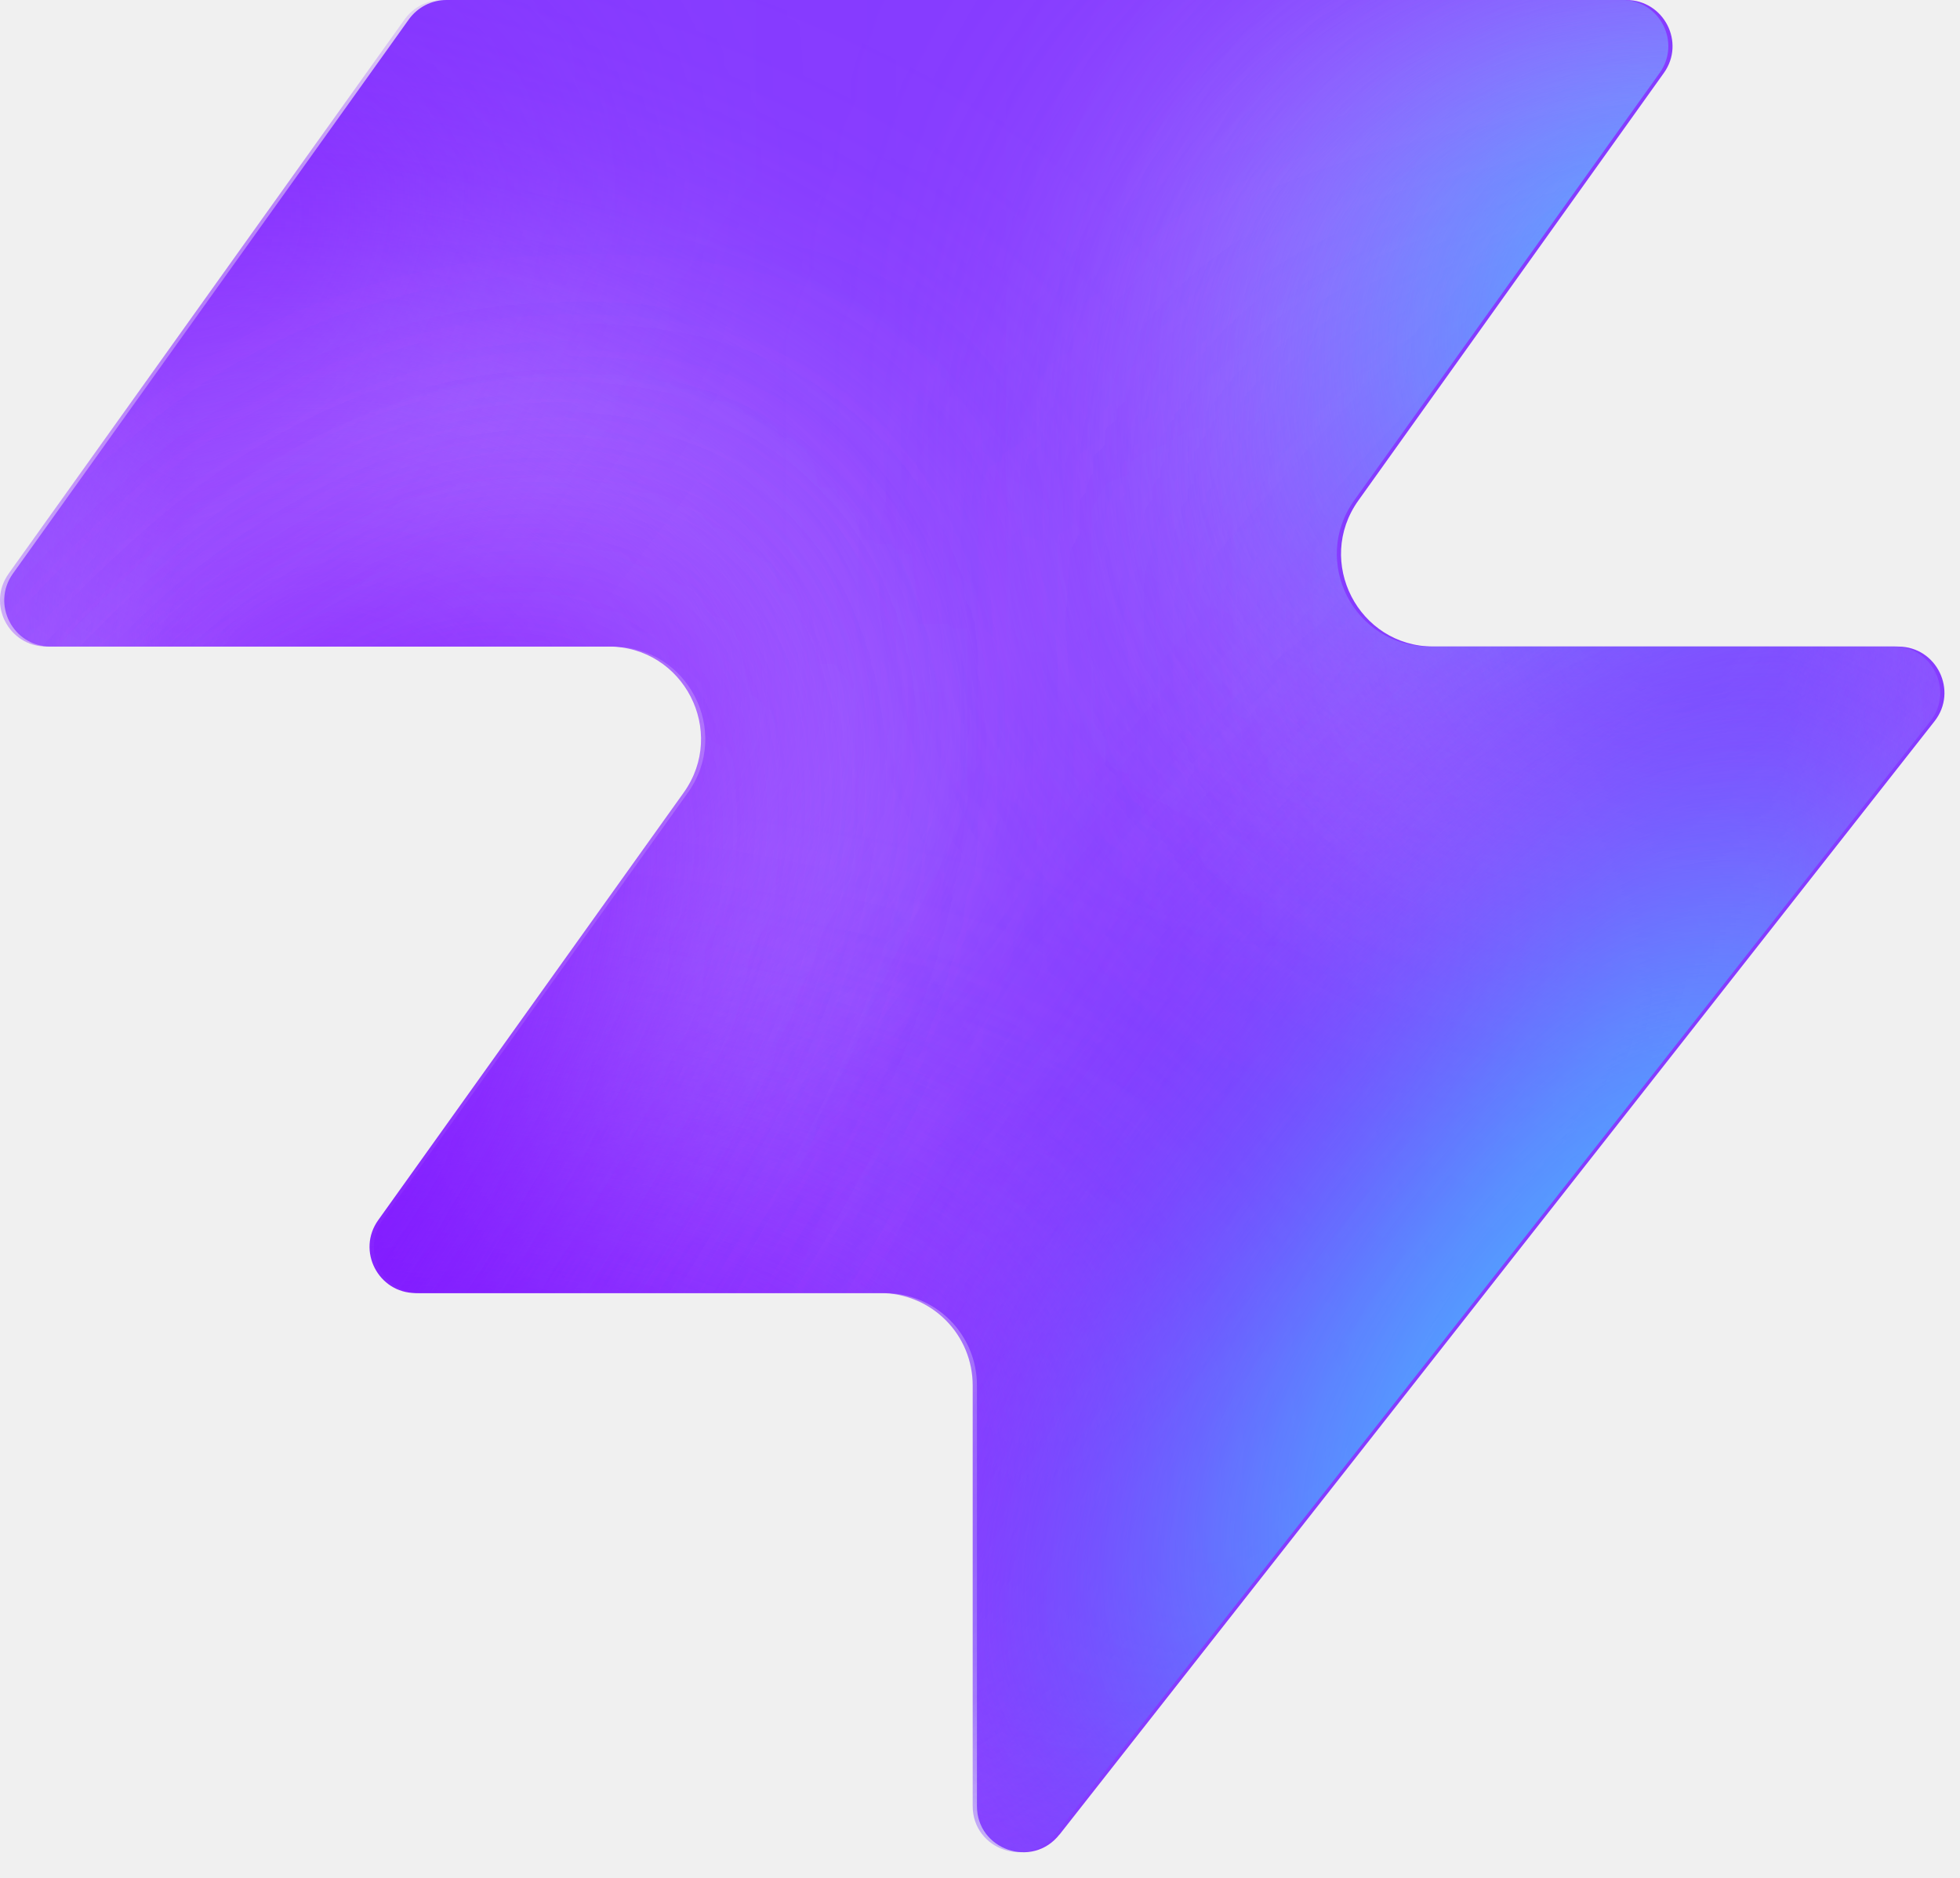
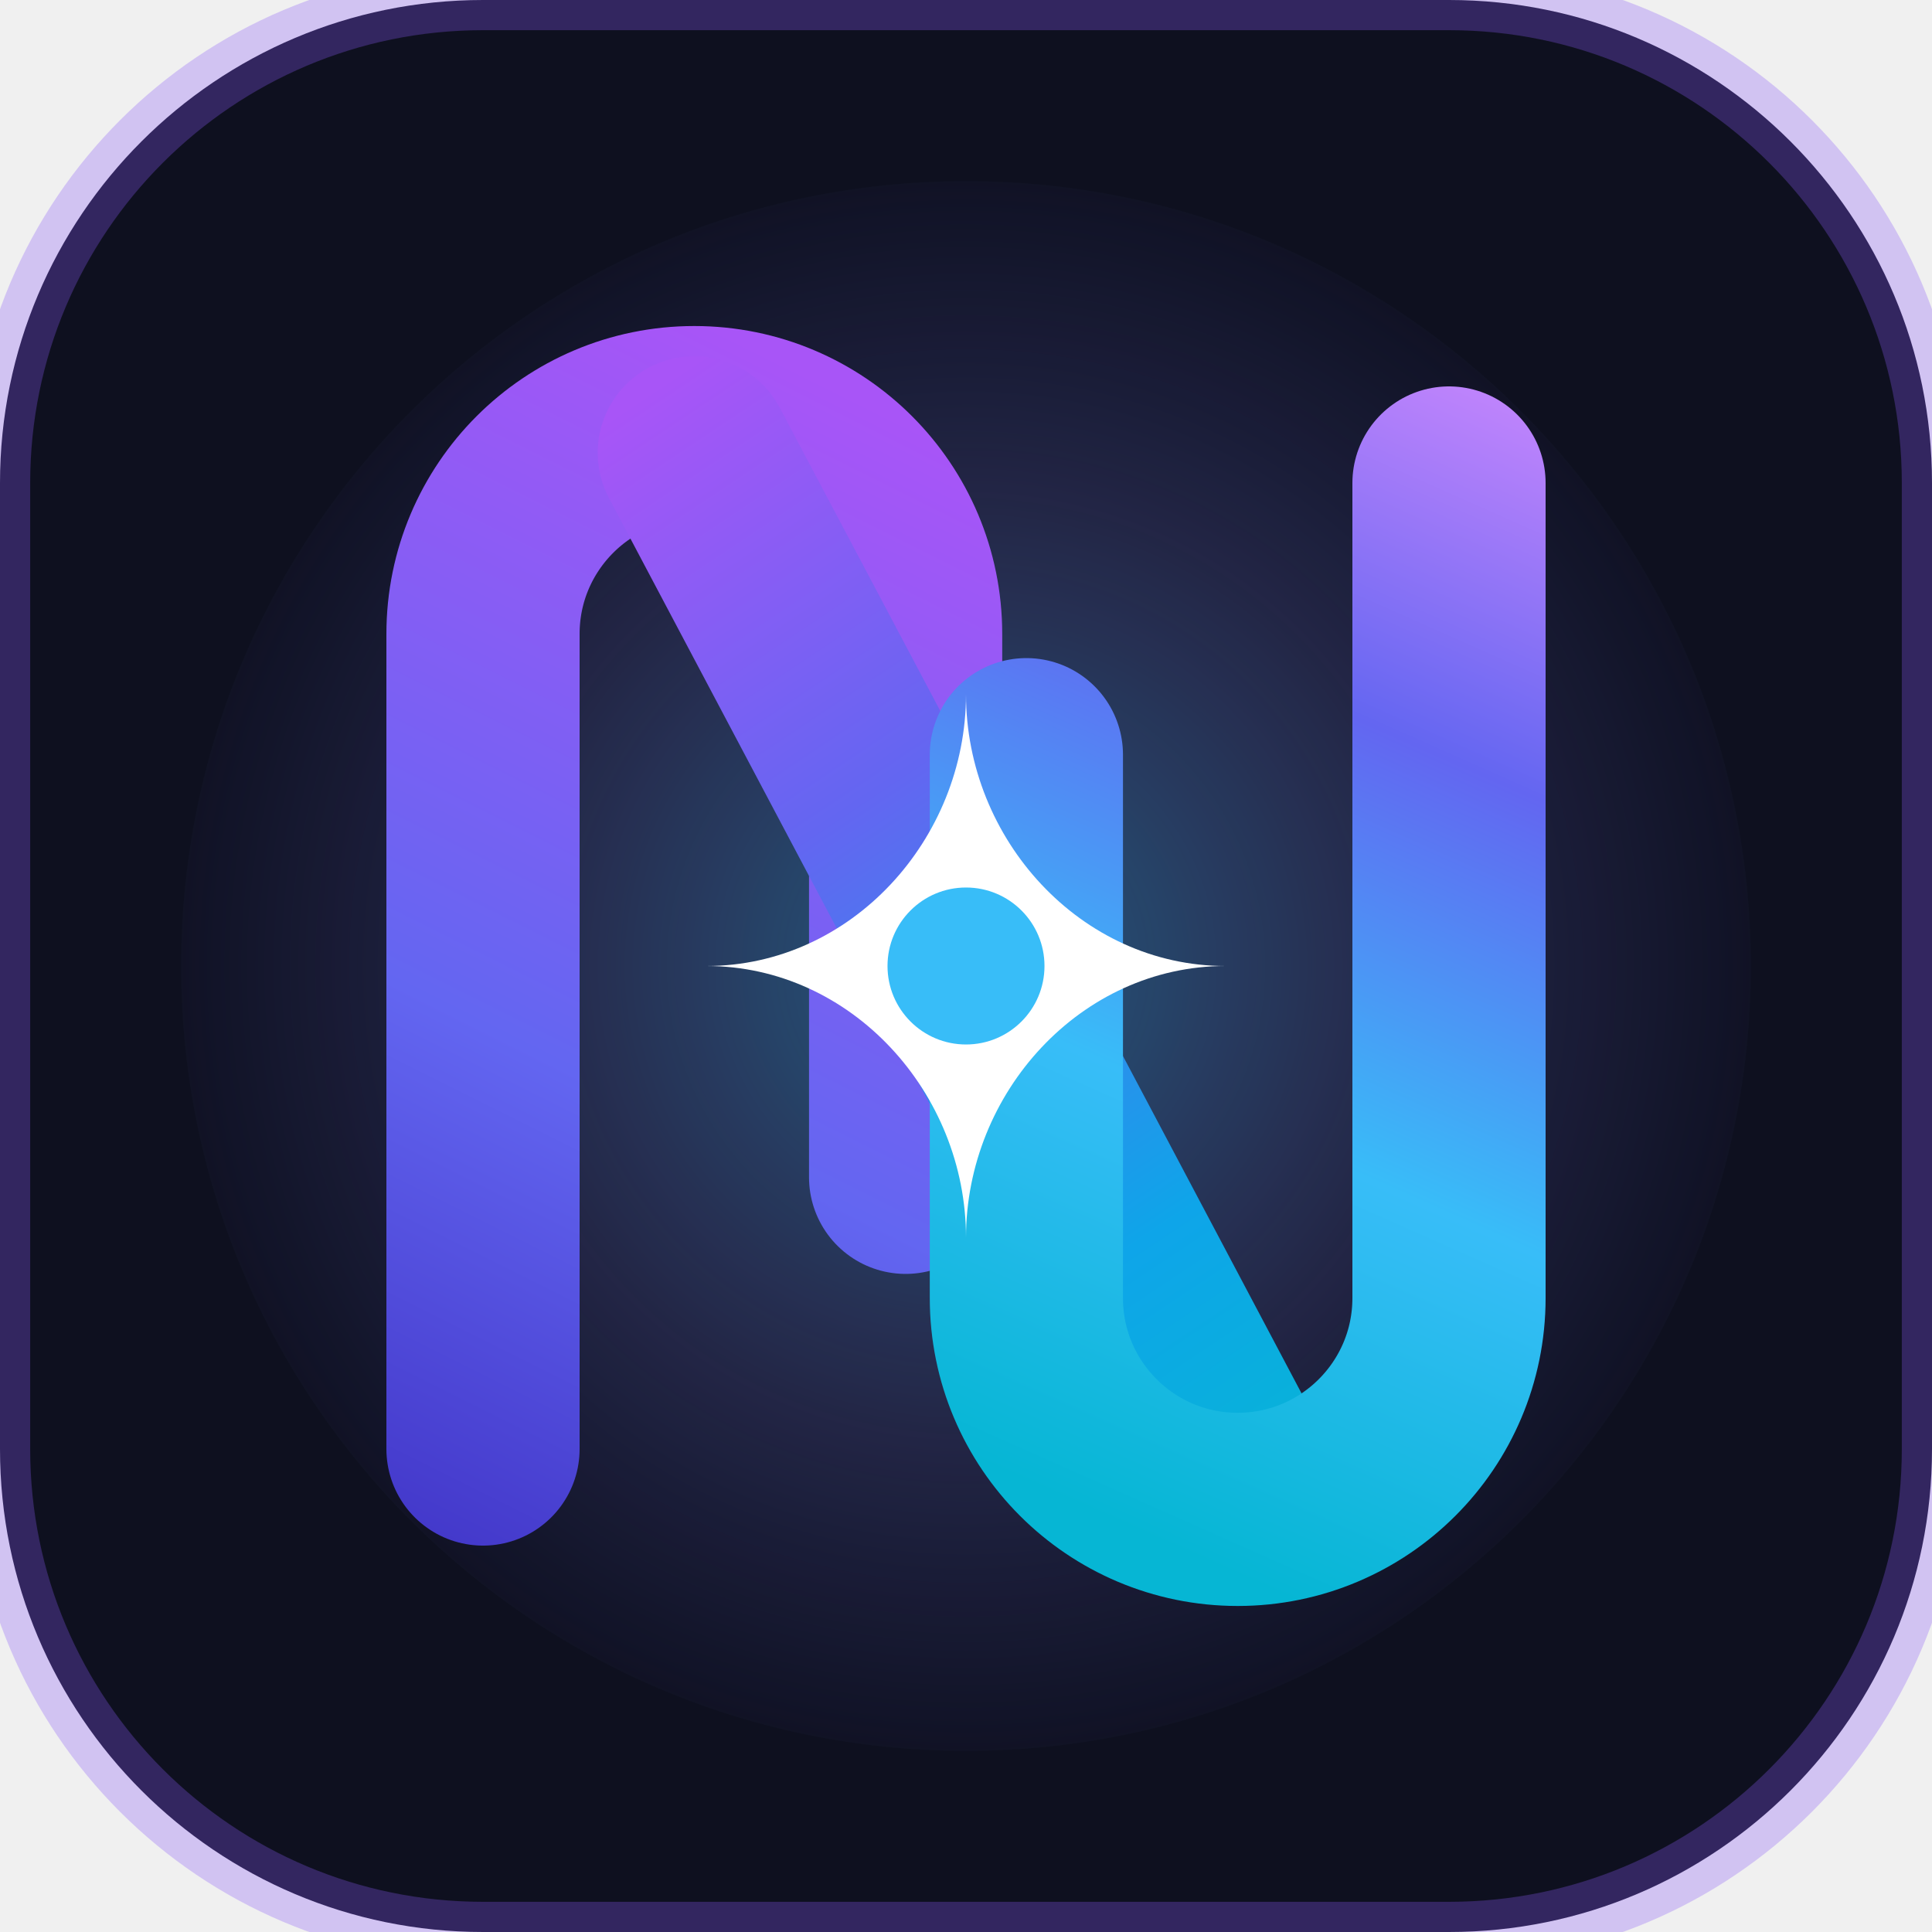
- <svg xmlns="http://www.w3.org/2000/svg" width="48" height="46" fill="none" viewBox="0 0 48 46">
-   <path fill="#863bff" d="M25.946 44.938c-.664.845-2.021.375-2.021-.698V33.937a2.26 2.26 0 0 0-2.262-2.262H10.287c-.92 0-1.456-1.04-.92-1.788l7.48-10.471c1.07-1.497 0-3.578-1.842-3.578H1.237c-.92 0-1.456-1.04-.92-1.788L10.013.474c.214-.297.556-.474.92-.474h28.894c.92 0 1.456 1.04.92 1.788l-7.48 10.471c-1.07 1.498 0 3.579 1.842 3.579h11.377c.943 0 1.473 1.088.89 1.83L25.947 44.94z" style="fill:#863bff;fill:color(display-p3 .525 .23 1);fill-opacity:1" />
-   <mask id="a" width="48" height="46" x="0" y="0" maskUnits="userSpaceOnUse" style="mask-type:alpha">
-     <path fill="#000" d="M25.842 44.938c-.664.844-2.021.375-2.021-.698V33.937a2.26 2.26 0 0 0-2.262-2.262H10.183c-.92 0-1.456-1.04-.92-1.788l7.48-10.471c1.07-1.498 0-3.579-1.842-3.579H1.133c-.92 0-1.456-1.04-.92-1.787L9.91.473c.214-.297.556-.474.92-.474h28.894c.92 0 1.456 1.04.92 1.788l-7.48 10.471c-1.07 1.498 0 3.578 1.842 3.578h11.377c.943 0 1.473 1.088.89 1.832L25.843 44.94z" style="fill:#000;fill-opacity:1" />
-   </mask>
-   <g mask="url(#a)">
-     <g filter="url(#b)">
-       <ellipse cx="5.508" cy="14.704" fill="#ede6ff" rx="5.508" ry="14.704" style="fill:#ede6ff;fill:color(display-p3 .927 .903 1);fill-opacity:1" transform="matrix(.00324 1 1 -.00324 -4.47 31.516)" />
-     </g>
-     <g filter="url(#c)">
-       <ellipse cx="10.399" cy="29.851" fill="#ede6ff" rx="10.399" ry="29.851" style="fill:#ede6ff;fill:color(display-p3 .927 .903 1);fill-opacity:1" transform="matrix(.00324 1 1 -.00324 -39.328 7.883)" />
-     </g>
-     <g filter="url(#d)">
-       <ellipse cx="5.508" cy="30.487" fill="#7e14ff" rx="5.508" ry="30.487" style="fill:#7e14ff;fill:color(display-p3 .492 .077 1);fill-opacity:1" transform="rotate(89.814 -25.913 -14.639)scale(1 -1)" />
-     </g>
-     <g filter="url(#e)">
-       <ellipse cx="5.508" cy="30.599" fill="#7e14ff" rx="5.508" ry="30.599" style="fill:#7e14ff;fill:color(display-p3 .492 .077 1);fill-opacity:1" transform="rotate(89.814 -32.644 -3.334)scale(1 -1)" />
-     </g>
-     <g filter="url(#f)">
-       <ellipse cx="5.508" cy="30.599" fill="#7e14ff" rx="5.508" ry="30.599" style="fill:#7e14ff;fill:color(display-p3 .492 .077 1);fill-opacity:1" transform="matrix(.00324 1 1 -.00324 -34.34 30.47)" />
-     </g>
-     <g filter="url(#g)">
-       <ellipse cx="14.072" cy="22.078" fill="#ede6ff" rx="14.072" ry="22.078" style="fill:#ede6ff;fill:color(display-p3 .927 .903 1);fill-opacity:1" transform="rotate(93.35 24.506 48.493)scale(-1 1)" />
-     </g>
-     <g filter="url(#h)">
-       <ellipse cx="3.47" cy="21.501" fill="#7e14ff" rx="3.47" ry="21.501" style="fill:#7e14ff;fill:color(display-p3 .492 .077 1);fill-opacity:1" transform="rotate(89.009 28.708 47.59)scale(-1 1)" />
-     </g>
-     <g filter="url(#i)">
-       <ellipse cx="3.47" cy="21.501" fill="#7e14ff" rx="3.47" ry="21.501" style="fill:#7e14ff;fill:color(display-p3 .492 .077 1);fill-opacity:1" transform="rotate(89.009 28.708 47.59)scale(-1 1)" />
-     </g>
-     <g filter="url(#j)">
-       <ellipse cx=".387" cy="8.972" fill="#7e14ff" rx="4.407" ry="29.108" style="fill:#7e14ff;fill:color(display-p3 .492 .077 1);fill-opacity:1" transform="rotate(39.51 .387 8.972)" />
-     </g>
-     <g filter="url(#k)">
-       <ellipse cx="47.523" cy="-6.092" fill="#7e14ff" rx="4.407" ry="29.108" style="fill:#7e14ff;fill:color(display-p3 .492 .077 1);fill-opacity:1" transform="rotate(37.892 47.523 -6.092)" />
-     </g>
-     <g filter="url(#l)">
-       <ellipse cx="41.412" cy="6.333" fill="#47bfff" rx="5.971" ry="9.665" style="fill:#47bfff;fill:color(display-p3 .28 .748 1);fill-opacity:1" transform="rotate(37.892 41.412 6.333)" />
-     </g>
-     <g filter="url(#m)">
-       <ellipse cx="-1.879" cy="38.332" fill="#7e14ff" rx="4.407" ry="29.108" style="fill:#7e14ff;fill:color(display-p3 .492 .077 1);fill-opacity:1" transform="rotate(37.892 -1.88 38.332)" />
-     </g>
-     <g filter="url(#n)">
-       <ellipse cx="-1.879" cy="38.332" fill="#7e14ff" rx="4.407" ry="29.108" style="fill:#7e14ff;fill:color(display-p3 .492 .077 1);fill-opacity:1" transform="rotate(37.892 -1.88 38.332)" />
-     </g>
-     <g filter="url(#o)">
-       <ellipse cx="35.651" cy="29.907" fill="#7e14ff" rx="4.407" ry="29.108" style="fill:#7e14ff;fill:color(display-p3 .492 .077 1);fill-opacity:1" transform="rotate(37.892 35.651 29.907)" />
-     </g>
-     <g filter="url(#p)">
-       <ellipse cx="38.418" cy="32.4" fill="#47bfff" rx="5.971" ry="15.297" style="fill:#47bfff;fill:color(display-p3 .28 .748 1);fill-opacity:1" transform="rotate(37.892 38.418 32.4)" />
-     </g>
-   </g>
+ <svg xmlns="http://www.w3.org/2000/svg" viewBox="0 0 32 32" fill="none">
  <defs>
-     <filter id="b" width="60.045" height="41.654" x="-19.77" y="16.149" color-interpolation-filters="sRGB" filterUnits="userSpaceOnUse">
-       <feFlood flood-opacity="0" result="BackgroundImageFix" />
-       <feBlend in="SourceGraphic" in2="BackgroundImageFix" result="shape" />
-       <feGaussianBlur result="effect1_foregroundBlur_2002_17158" stdDeviation="7.659" />
-     </filter>
-     <filter id="c" width="90.34" height="51.437" x="-54.613" y="-7.533" color-interpolation-filters="sRGB" filterUnits="userSpaceOnUse">
-       <feFlood flood-opacity="0" result="BackgroundImageFix" />
-       <feBlend in="SourceGraphic" in2="BackgroundImageFix" result="shape" />
-       <feGaussianBlur result="effect1_foregroundBlur_2002_17158" stdDeviation="7.659" />
-     </filter>
-     <filter id="d" width="79.355" height="29.4" x="-49.64" y="2.03" color-interpolation-filters="sRGB" filterUnits="userSpaceOnUse">
-       <feFlood flood-opacity="0" result="BackgroundImageFix" />
-       <feBlend in="SourceGraphic" in2="BackgroundImageFix" result="shape" />
-       <feGaussianBlur result="effect1_foregroundBlur_2002_17158" stdDeviation="4.596" />
-     </filter>
-     <filter id="e" width="79.579" height="29.4" x="-45.045" y="20.029" color-interpolation-filters="sRGB" filterUnits="userSpaceOnUse">
-       <feFlood flood-opacity="0" result="BackgroundImageFix" />
-       <feBlend in="SourceGraphic" in2="BackgroundImageFix" result="shape" />
-       <feGaussianBlur result="effect1_foregroundBlur_2002_17158" stdDeviation="4.596" />
-     </filter>
-     <filter id="f" width="79.579" height="29.4" x="-43.513" y="21.178" color-interpolation-filters="sRGB" filterUnits="userSpaceOnUse">
-       <feFlood flood-opacity="0" result="BackgroundImageFix" />
-       <feBlend in="SourceGraphic" in2="BackgroundImageFix" result="shape" />
-       <feGaussianBlur result="effect1_foregroundBlur_2002_17158" stdDeviation="4.596" />
-     </filter>
-     <filter id="g" width="74.749" height="58.852" x="15.756" y="-17.901" color-interpolation-filters="sRGB" filterUnits="userSpaceOnUse">
-       <feFlood flood-opacity="0" result="BackgroundImageFix" />
-       <feBlend in="SourceGraphic" in2="BackgroundImageFix" result="shape" />
-       <feGaussianBlur result="effect1_foregroundBlur_2002_17158" stdDeviation="7.659" />
-     </filter>
-     <filter id="h" width="61.377" height="25.362" x="23.548" y="2.284" color-interpolation-filters="sRGB" filterUnits="userSpaceOnUse">
-       <feFlood flood-opacity="0" result="BackgroundImageFix" />
-       <feBlend in="SourceGraphic" in2="BackgroundImageFix" result="shape" />
-       <feGaussianBlur result="effect1_foregroundBlur_2002_17158" stdDeviation="4.596" />
-     </filter>
-     <filter id="i" width="61.377" height="25.362" x="23.548" y="2.284" color-interpolation-filters="sRGB" filterUnits="userSpaceOnUse">
-       <feFlood flood-opacity="0" result="BackgroundImageFix" />
-       <feBlend in="SourceGraphic" in2="BackgroundImageFix" result="shape" />
-       <feGaussianBlur result="effect1_foregroundBlur_2002_17158" stdDeviation="4.596" />
-     </filter>
-     <filter id="j" width="56.045" height="63.649" x="-27.636" y="-22.853" color-interpolation-filters="sRGB" filterUnits="userSpaceOnUse">
-       <feFlood flood-opacity="0" result="BackgroundImageFix" />
-       <feBlend in="SourceGraphic" in2="BackgroundImageFix" result="shape" />
-       <feGaussianBlur result="effect1_foregroundBlur_2002_17158" stdDeviation="4.596" />
-     </filter>
-     <filter id="k" width="54.814" height="64.646" x="20.116" y="-38.415" color-interpolation-filters="sRGB" filterUnits="userSpaceOnUse">
-       <feFlood flood-opacity="0" result="BackgroundImageFix" />
-       <feBlend in="SourceGraphic" in2="BackgroundImageFix" result="shape" />
-       <feGaussianBlur result="effect1_foregroundBlur_2002_17158" stdDeviation="4.596" />
-     </filter>
-     <filter id="l" width="33.541" height="35.313" x="24.641" y="-11.323" color-interpolation-filters="sRGB" filterUnits="userSpaceOnUse">
-       <feFlood flood-opacity="0" result="BackgroundImageFix" />
-       <feBlend in="SourceGraphic" in2="BackgroundImageFix" result="shape" />
-       <feGaussianBlur result="effect1_foregroundBlur_2002_17158" stdDeviation="4.596" />
-     </filter>
-     <filter id="m" width="54.814" height="64.646" x="-29.286" y="6.009" color-interpolation-filters="sRGB" filterUnits="userSpaceOnUse">
-       <feFlood flood-opacity="0" result="BackgroundImageFix" />
-       <feBlend in="SourceGraphic" in2="BackgroundImageFix" result="shape" />
-       <feGaussianBlur result="effect1_foregroundBlur_2002_17158" stdDeviation="4.596" />
-     </filter>
-     <filter id="n" width="54.814" height="64.646" x="-29.286" y="6.009" color-interpolation-filters="sRGB" filterUnits="userSpaceOnUse">
-       <feFlood flood-opacity="0" result="BackgroundImageFix" />
-       <feBlend in="SourceGraphic" in2="BackgroundImageFix" result="shape" />
-       <feGaussianBlur result="effect1_foregroundBlur_2002_17158" stdDeviation="4.596" />
-     </filter>
-     <filter id="o" width="54.814" height="64.646" x="8.244" y="-2.416" color-interpolation-filters="sRGB" filterUnits="userSpaceOnUse">
-       <feFlood flood-opacity="0" result="BackgroundImageFix" />
-       <feBlend in="SourceGraphic" in2="BackgroundImageFix" result="shape" />
-       <feGaussianBlur result="effect1_foregroundBlur_2002_17158" stdDeviation="4.596" />
-     </filter>
-     <filter id="p" width="39.409" height="43.623" x="18.713" y="10.588" color-interpolation-filters="sRGB" filterUnits="userSpaceOnUse">
-       <feFlood flood-opacity="0" result="BackgroundImageFix" />
-       <feBlend in="SourceGraphic" in2="BackgroundImageFix" result="shape" />
-       <feGaussianBlur result="effect1_foregroundBlur_2002_17158" stdDeviation="4.596" />
-     </filter>
+     <radialGradient id="fav-glow" cx="16" cy="16" r="14" gradientUnits="userSpaceOnUse">
+       <stop offset="0%" stop-color="#38bdf8" stop-opacity="0.45" />
+       <stop offset="55%" stop-color="#818cf8" stop-opacity="0.18" />
+       <stop offset="100%" stop-color="#6366f1" stop-opacity="0" />
+     </radialGradient>
+     <linearGradient id="fav-left" x1="6" y1="25" x2="15" y2="7" gradientUnits="userSpaceOnUse">
+       <stop offset="0%" stop-color="#4338ca" />
+       <stop offset="40%" stop-color="#6366f1" />
+       <stop offset="100%" stop-color="#a855f7" />
+     </linearGradient>
+     <linearGradient id="fav-bridge" x1="10" y1="7" x2="22" y2="25" gradientUnits="userSpaceOnUse">
+       <stop offset="0%" stop-color="#a855f7" />
+       <stop offset="35%" stop-color="#6366f1" />
+       <stop offset="75%" stop-color="#0ea5e9" />
+       <stop offset="100%" stop-color="#06b6d4" />
+     </linearGradient>
+     <linearGradient id="fav-right" x1="18" y1="25" x2="26" y2="7" gradientUnits="userSpaceOnUse">
+       <stop offset="0%" stop-color="#06b6d4" />
+       <stop offset="35%" stop-color="#38bdf8" />
+       <stop offset="70%" stop-color="#6366f1" />
+       <stop offset="100%" stop-color="#c084fc" />
+     </linearGradient>
  </defs>
+   <rect width="32" height="32" rx="8" fill="#0e101f" />
+   <rect width="32" height="32" rx="8" stroke="rgba(139, 92, 246, 0.3)" stroke-width="1" />
+   <circle cx="16" cy="16" r="13" fill="url(#fav-glow)" />
+   <path d="M8 24V10.5C8 8.567 9.567 7 11.5 7C13.433 7 15 8.567 15 10.5V19.5" stroke="url(#fav-left)" stroke-width="3.2" stroke-linecap="round" stroke-linejoin="round" />
+   <path d="M11.5 7.5L20.5 24.5" stroke="url(#fav-bridge)" stroke-width="3.2" stroke-linecap="round" />
+   <path d="M17 12.5V21.5C17 23.433 18.567 25 20.5 25C22.433 25 24 23.433 24 21.5V8" stroke="url(#fav-right)" stroke-width="3.2" stroke-linecap="round" stroke-linejoin="round" />
+   <path d="M16 11.5C16 13.9 14.1 16 11.7 16C14.1 16 16 18.1 16 20.5C16 18.1 17.9 16 20.3 16C17.9 16 16 13.9 16 11.5Z" fill="#ffffff" />
+   <circle cx="16" cy="16" r="1.3" fill="#38bdf8" />
</svg>
